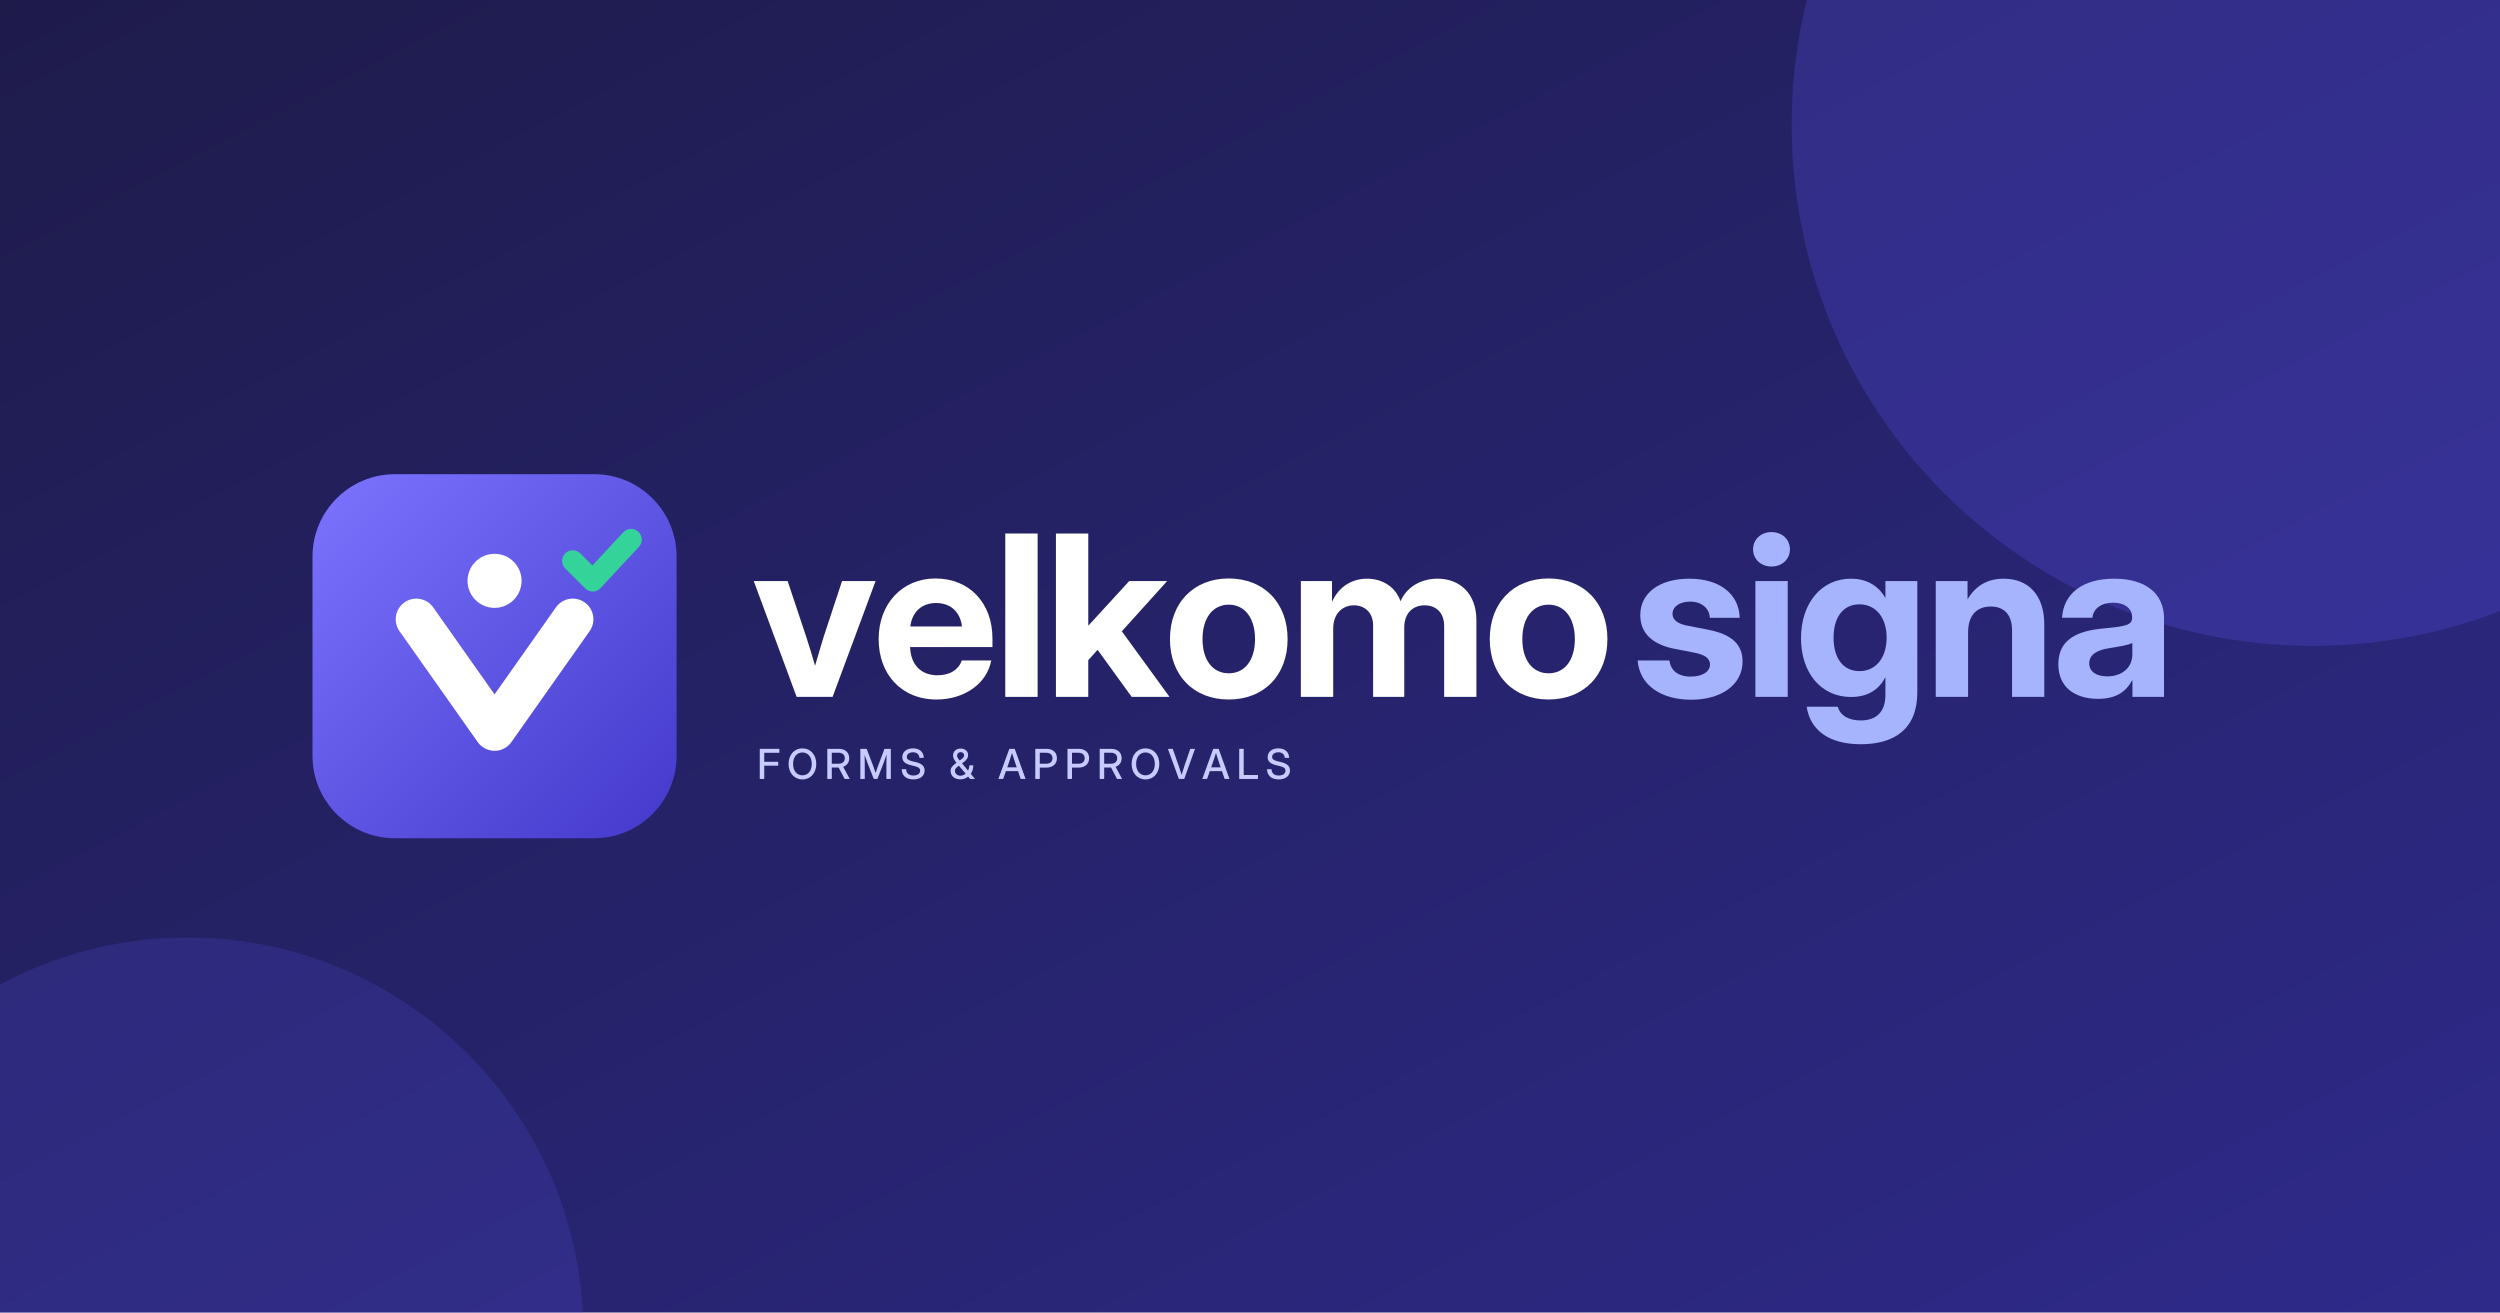
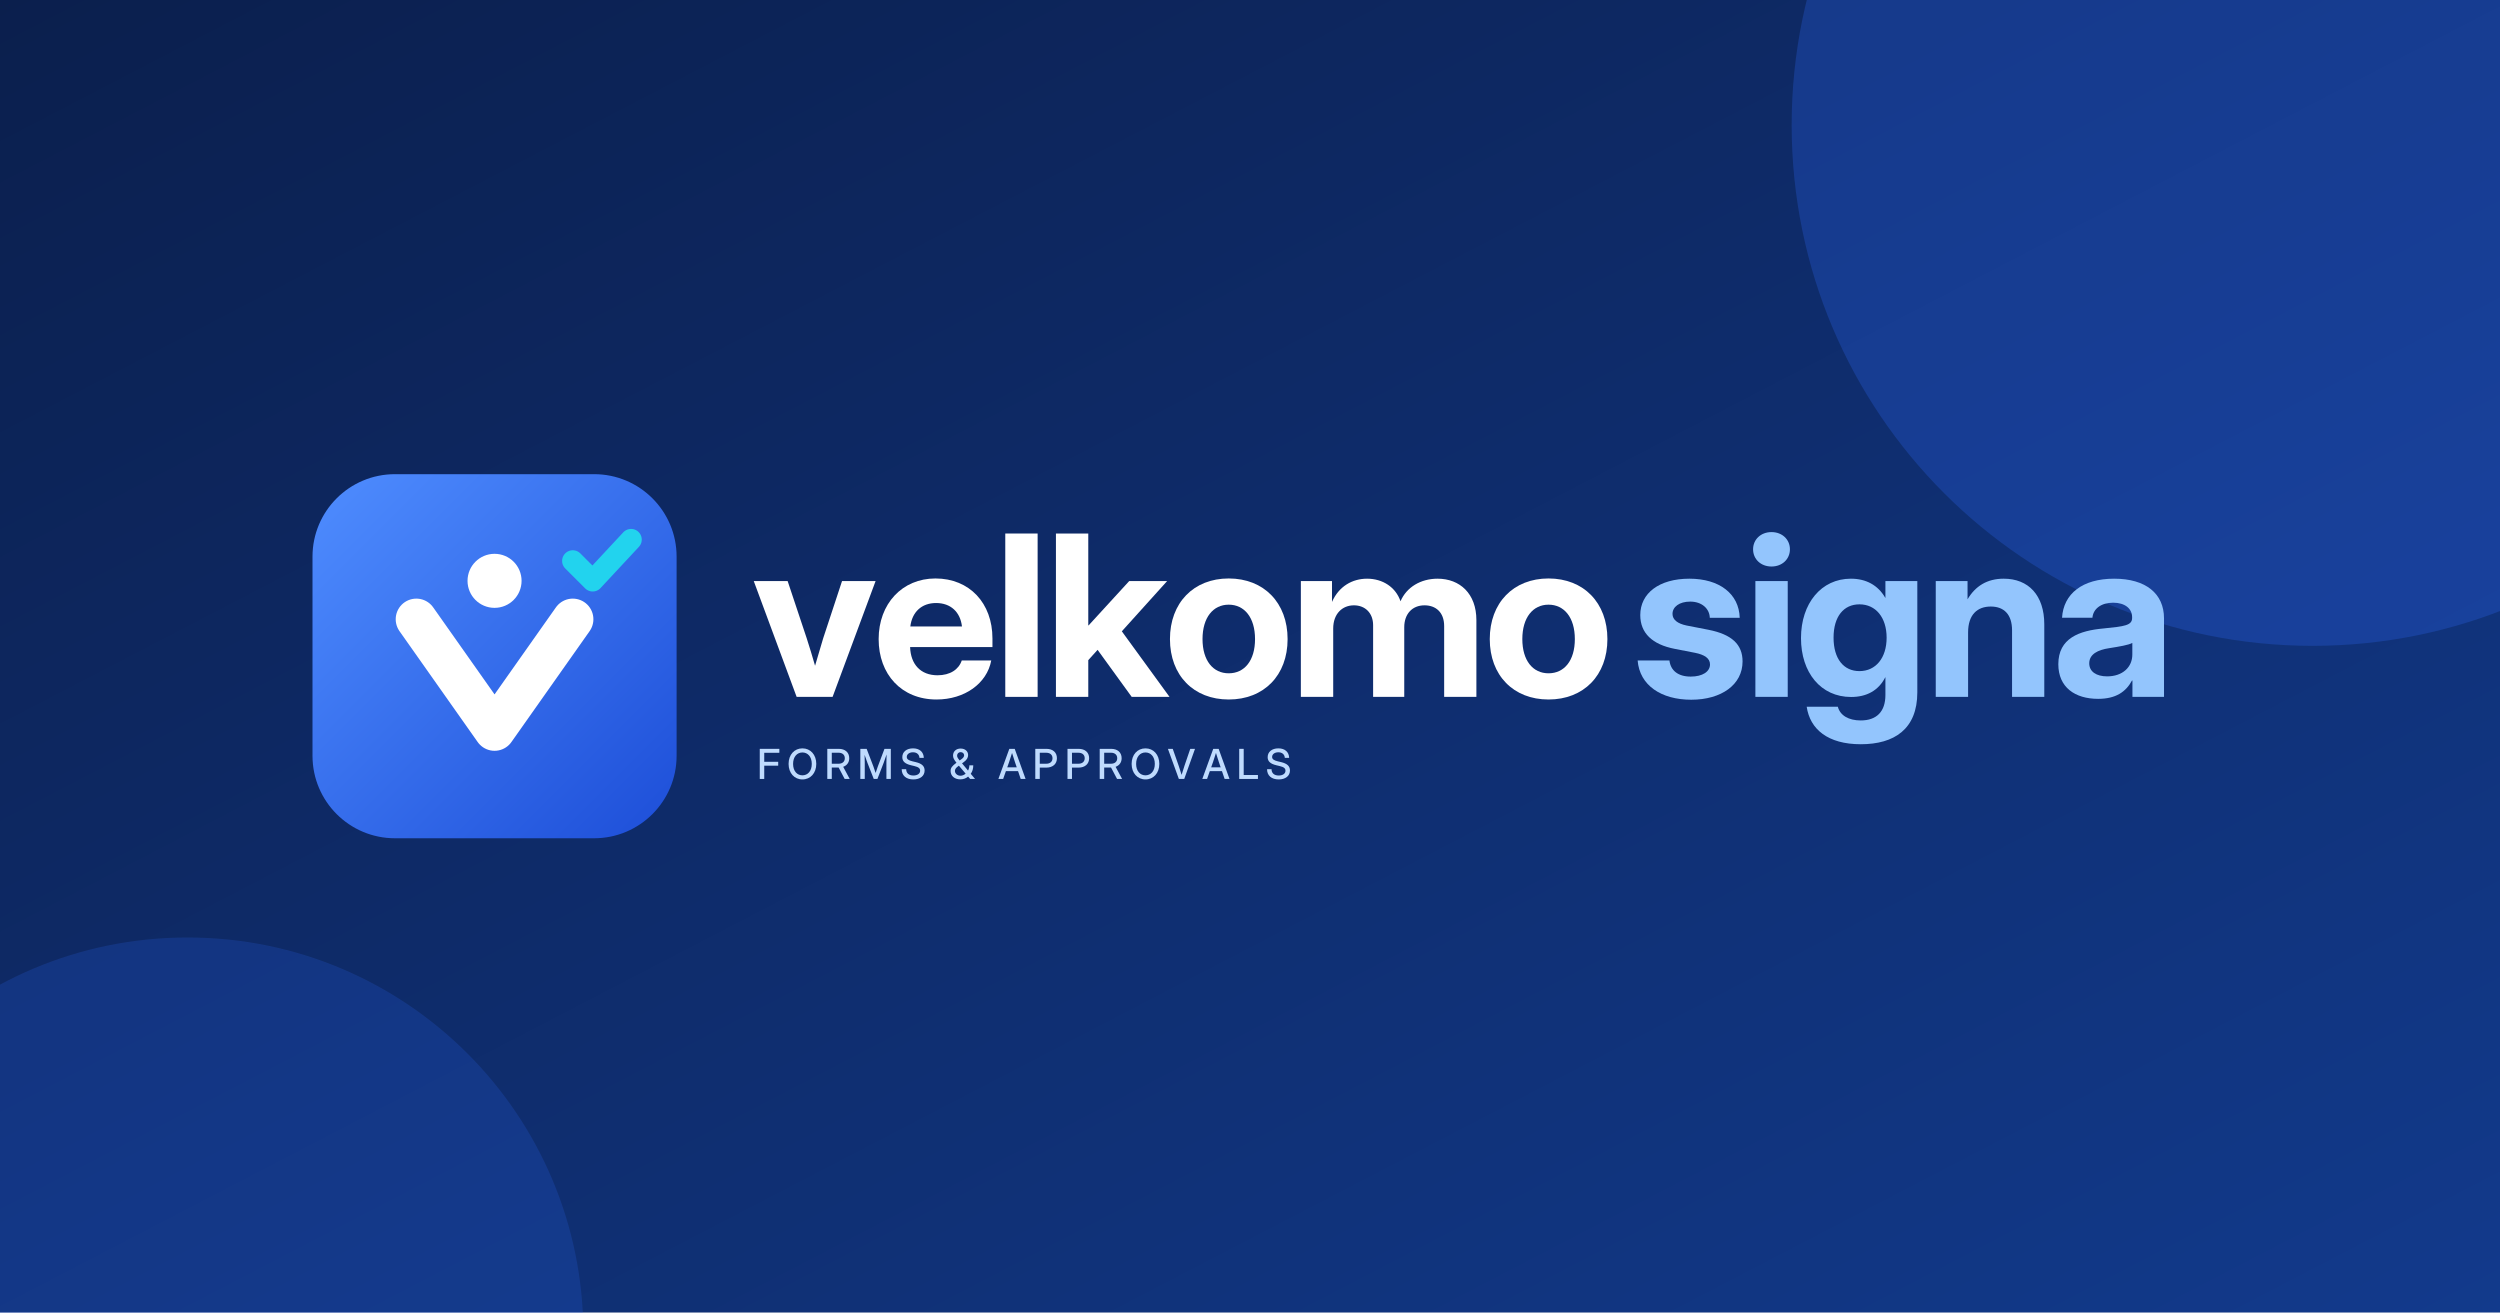
<svg xmlns="http://www.w3.org/2000/svg" viewBox="0 0 1200 630" width="1200" height="630">
  <defs>
    <linearGradient id="bgx" x1="0" y1="0" x2="1" y2="1">
-       <stop offset="0" stop-color="#1E1B4B" />
-       <stop offset="1" stop-color="#2E2A8A" />
+       <stop offset="0" stop-color="#0B1F4D" />
+       <stop offset="1" stop-color="#123A8C" />
    </linearGradient>
  </defs>
  <rect width="1200" height="630" fill="url(#bgx)" />
-   <circle cx="1110" cy="60" r="250" fill="#5B54F0" opacity=".25" />
-   <circle cx="90" cy="640" r="190" fill="#5B54F0" opacity=".18" />
+   <circle cx="1110" cy="60" r="250" fill="#2F6BFF" opacity=".25" />
+   <circle cx="90" cy="640" r="190" fill="#2F6BFF" opacity=".18" />
  <g transform="translate(150.0 227.6) scale(0.7282)">
    <g transform="scale(0.46875)">
      <defs>
        <linearGradient id="sl" x1="0" y1="0" x2="1" y2="1">
-           <stop offset="0" stop-color="#7C74FF" />
-           <stop offset="1" stop-color="#4338CA" />
+           <stop offset="0" stop-color="#4F8DFF" />
+           <stop offset="1" stop-color="#1D4ED8" />
        </linearGradient>
      </defs>
      <rect width="512" height="512" rx="116" fill="url(#sl)" />
      <path d="M146 204 L256 360 L366 204" fill="none" stroke="#FFFFFF" stroke-width="58" stroke-linecap="round" stroke-linejoin="round" />
      <circle cx="256" cy="150" r="38" fill="#FFFFFF" />
-       <path d="M366 122 L394 150 L448 92" fill="none" stroke="#34D399" stroke-width="30" stroke-linecap="round" stroke-linejoin="round" />
+       <path d="M366 122 L394 150 L448 92" fill="none" stroke="#22D3EE" stroke-width="30" stroke-linecap="round" stroke-linejoin="round" />
    </g>
    <g transform="translate(290 146.8) scale(0.74)">
      <g fill="#FFFFFF">
        <path transform="translate(0.00 0) scale(0.09766 -0.09766)" d="M403 0H731L1123 1056H817L645 534C620 451 595 367 571 284C547 367 522 451 495 534L321 1056H12Z" />
        <path transform="translate(106.74 0) scale(0.09766 -0.09766)" d="M586 -24C842 -24 1046 122 1085 332H816C789 250 710 197 595 197C440 197 350 298 345 454H1096V533C1096 855 887 1080 576 1080C273 1080 58 849 58 527C58 206 266 -24 586 -24ZM347 642C363 774 450 856 582 856C715 856 803 774 818 642Z" />
        <path transform="translate(215.05 0) scale(0.09766 -0.09766)" d="M399 1490H104V0H399Z" />
        <path transform="translate(260.17 0) scale(0.09766 -0.09766)" d="M104 0H399V335L484 429L795 0H1140L705 598L1118 1056H772L402 652H399V1490H104Z" />
        <path transform="translate(366.23 0) scale(0.09766 -0.09766)" d="M594 -24C915 -24 1131 196 1131 527C1131 858 915 1080 594 1080C274 1080 58 858 58 527C58 196 274 -24 594 -24ZM594 215C451 215 355 331 355 527C355 724 452 841 594 841C737 841 834 724 834 527C834 331 738 215 594 215Z" />
        <path transform="translate(478.34 0) scale(0.09766 -0.09766)" d="M104 0H399V623C399 759 483 835 588 835C691 835 763 764 763 654V0H1047V636C1047 754 1118 835 1232 835C1333 835 1411 773 1411 646V0H1705V700C1705 942 1554 1078 1351 1078C1198 1078 1068 1001 1013 872C969 1001 850 1078 708 1078C574 1078 451 1009 388 866V1056H104Z" />
        <path transform="translate(651.10 0) scale(0.09766 -0.09766)" d="M594 -24C915 -24 1131 196 1131 527C1131 858 915 1080 594 1080C274 1080 58 858 58 527C58 196 274 -24 594 -24ZM594 215C451 215 355 331 355 527C355 724 452 841 594 841C737 841 834 724 834 527C834 331 738 215 594 215Z" />
      </g>
-       <g fill="#A5B4FC" transform="translate(783.21 0)">
+       <g fill="#93C5FD" transform="translate(783.21 0)">
        <path transform="translate(0.00 0) scale(0.09766 -0.09766)" d="M543 -26C819 -26 1011 112 1011 323C1011 478 913 570 700 612L500 651C419 668 372 703 372 757C372 820 433 869 534 869C638 869 710 806 712 721H985C979 941 799 1078 526 1078C251 1078 78 946 78 746C78 582 187 478 392 438L577 402C663 385 714 352 714 296C714 231 647 185 538 185C423 185 355 240 344 332H54C72 105 269 -26 543 -26Z" />
        <path transform="translate(100.00 0) scale(0.09766 -0.09766)" d="M104 0H399V1056H104ZM251 1189C348 1189 419 1256 419 1346C419 1436 348 1503 251 1503C154 1503 83 1436 83 1346C83 1256 154 1189 251 1189Z" />
        <path transform="translate(145.12 0) scale(0.09766 -0.09766)" d="M603 -432C909 -432 1119 -294 1119 41V1056H828V903H827C760 1020 650 1078 513 1078C243 1078 58 853 58 536C58 221 239 -1 515 -1C653 -1 764 55 827 179H828V17C828 -135 747 -215 603 -215C493 -215 415 -170 394 -90H110C140 -295 303 -432 603 -432ZM591 235C448 235 355 346 355 540C355 734 448 844 591 844C740 844 839 724 839 540C839 355 740 235 591 235Z" />
        <path transform="translate(260.66 0) scale(0.09766 -0.09766)" d="M399 587C399 751 484 824 606 824C729 824 800 749 800 607V0H1094V661C1094 928 949 1078 724 1078C572 1078 465 1010 394 890V1056H104V0H399Z" />
        <path transform="translate(373.75 0) scale(0.09766 -0.09766)" d="M427 -18C589 -18 680 46 736 149H740V0H1028V716C1028 942 862 1078 573 1078C283 1078 111 940 98 722H375C382 803 454 859 564 859C672 859 737 805 737 727V720C737 652 669 643 476 624C256 604 64 536 64 298C64 87 216 -18 427 -18ZM509 187C410 187 346 231 346 306C346 390 426 429 527 444C622 459 705 473 739 492V386C739 272 651 187 509 187Z" />
      </g>
    </g>
-     <g transform="translate(293 200.9) scale(0.62)" fill="#C7CBFF">
+     <g transform="translate(293 200.9) scale(0.62)" fill="#BFDBFE">
      <path transform="translate(0.00 0) scale(0.02148 -0.02148)" d="M136 0H358V657H1049V849H358V1295H1106V1490H136Z" />
      <path transform="translate(31.83 0) scale(0.02148 -0.02148)" d="M766 -24C1163 -24 1452 288 1452 744C1452 1202 1163 1514 766 1514C369 1514 81 1202 81 744C81 289 369 -24 766 -24ZM766 179C509 179 304 381 304 744C304 1109 509 1311 766 1311C1023 1311 1229 1109 1229 744C1229 381 1023 179 766 179Z" />
      <path transform="translate(71.81 0) scale(0.02148 -0.02148)" d="M136 0H358V564H688C691 564 695 564 698 564L995 0H1245L923 601C1109 668 1222 818 1222 1026C1222 1311 1022 1490 703 1490H136ZM358 753V1298H693C885 1298 1003 1194 1003 1026C1003 858 886 753 694 753Z" />
      <path transform="translate(106.93 0) scale(0.02148 -0.02148)" d="M136 0H355V812C355 913 351 1055 348 1190C402 1036 452 894 483 812L800 0H982L1296 812C1328 897 1379 1049 1434 1211C1431 1070 1427 918 1427 812V0H1645V1490H1331L1002 617C976 541 927 400 893 297C859 400 810 541 783 617L449 1490H136Z" />
      <path transform="translate(152.23 0) scale(0.02148 -0.02148)" d="M652 -24C990 -24 1209 152 1209 420C1209 633 1071 762 772 833L611 871C406 920 326 982 326 1090C326 1225 453 1320 633 1320C821 1320 943 1215 954 1044H1169C1160 1335 957 1514 636 1514C316 1514 105 1341 105 1079C105 873 237 748 538 677L701 638C908 589 987 523 987 408C987 263 854 170 652 170C429 170 298 286 297 483H75C75 168 295 -24 652 -24Z" />
      <path transform="translate(204.38 0) scale(0.02148 -0.02148)" d="M549 -21C694 -21 839 31 934 118L1034 0H1277L1064 255C1148 367 1189 512 1189 674H996C996 581 971 492 930 415L633 771L736 848C868 945 934 1056 934 1182C934 1370 785 1505 565 1505C340 1505 188 1363 188 1156C188 1044 234 957 357 802C139 641 67 546 67 396C67 151 260 -21 549 -21ZM811 263C737 198 648 159 556 159C403 159 281 269 281 399C281 482 329 547 436 626L477 657ZM514 914C423 1027 389 1083 389 1152C389 1257 466 1327 565 1327C665 1327 736 1257 736 1172C736 1112 700 1048 623 992Z" />
      <path transform="translate(256.28 0) scale(0.02148 -0.02148)" d="M16 0H252L388 387H989L1121 0H1362L825 1490H557ZM455 576 548 840C589 963 632 1094 692 1287C751 1094 793 963 834 840L924 576Z" />
      <path transform="translate(292.94 0) scale(0.02148 -0.02148)" d="M136 0H358V561H681C1000 561 1207 740 1207 1026C1207 1311 1007 1490 688 1490H136ZM358 753V1297H677C869 1297 988 1194 988 1026C988 858 869 753 677 753Z" />
      <path transform="translate(327.18 0) scale(0.02148 -0.02148)" d="M136 0H358V561H681C1000 561 1207 740 1207 1026C1207 1311 1007 1490 688 1490H136ZM358 753V1297H677C869 1297 988 1194 988 1026C988 858 869 753 677 753Z" />
      <path transform="translate(361.42 0) scale(0.02148 -0.02148)" d="M136 0H358V564H688C691 564 695 564 698 564L995 0H1245L923 601C1109 668 1222 818 1222 1026C1222 1311 1022 1490 703 1490H136ZM358 753V1298H693C885 1298 1003 1194 1003 1026C1003 858 886 753 694 753Z" />
      <path transform="translate(396.54 0) scale(0.02148 -0.02148)" d="M766 -24C1163 -24 1452 288 1452 744C1452 1202 1163 1514 766 1514C369 1514 81 1202 81 744C81 289 369 -24 766 -24ZM766 179C509 179 304 381 304 744C304 1109 509 1311 766 1311C1023 1311 1229 1109 1229 744C1229 381 1023 179 766 179Z" />
      <path transform="translate(436.52 0) scale(0.02148 -0.02148)" d="M557 0H824L1357 1490H1122L835 650C799 542 754 398 694 202C632 398 586 542 550 650L255 1490H16Z" />
      <path transform="translate(473.08 0) scale(0.02148 -0.02148)" d="M16 0H252L388 387H989L1121 0H1362L825 1490H557ZM455 576 548 840C589 963 632 1094 692 1287C751 1094 793 963 834 840L924 576Z" />
      <path transform="translate(509.74 0) scale(0.02148 -0.02148)" d="M136 0H1063V195H358V1490H136Z" />
      <path transform="translate(540.65 0) scale(0.02148 -0.02148)" d="M652 -24C990 -24 1209 152 1209 420C1209 633 1071 762 772 833L611 871C406 920 326 982 326 1090C326 1225 453 1320 633 1320C821 1320 943 1215 954 1044H1169C1160 1335 957 1514 636 1514C316 1514 105 1341 105 1079C105 873 237 748 538 677L701 638C908 589 987 523 987 408C987 263 854 170 652 170C429 170 298 286 297 483H75C75 168 295 -24 652 -24Z" />
    </g>
  </g>
</svg>
